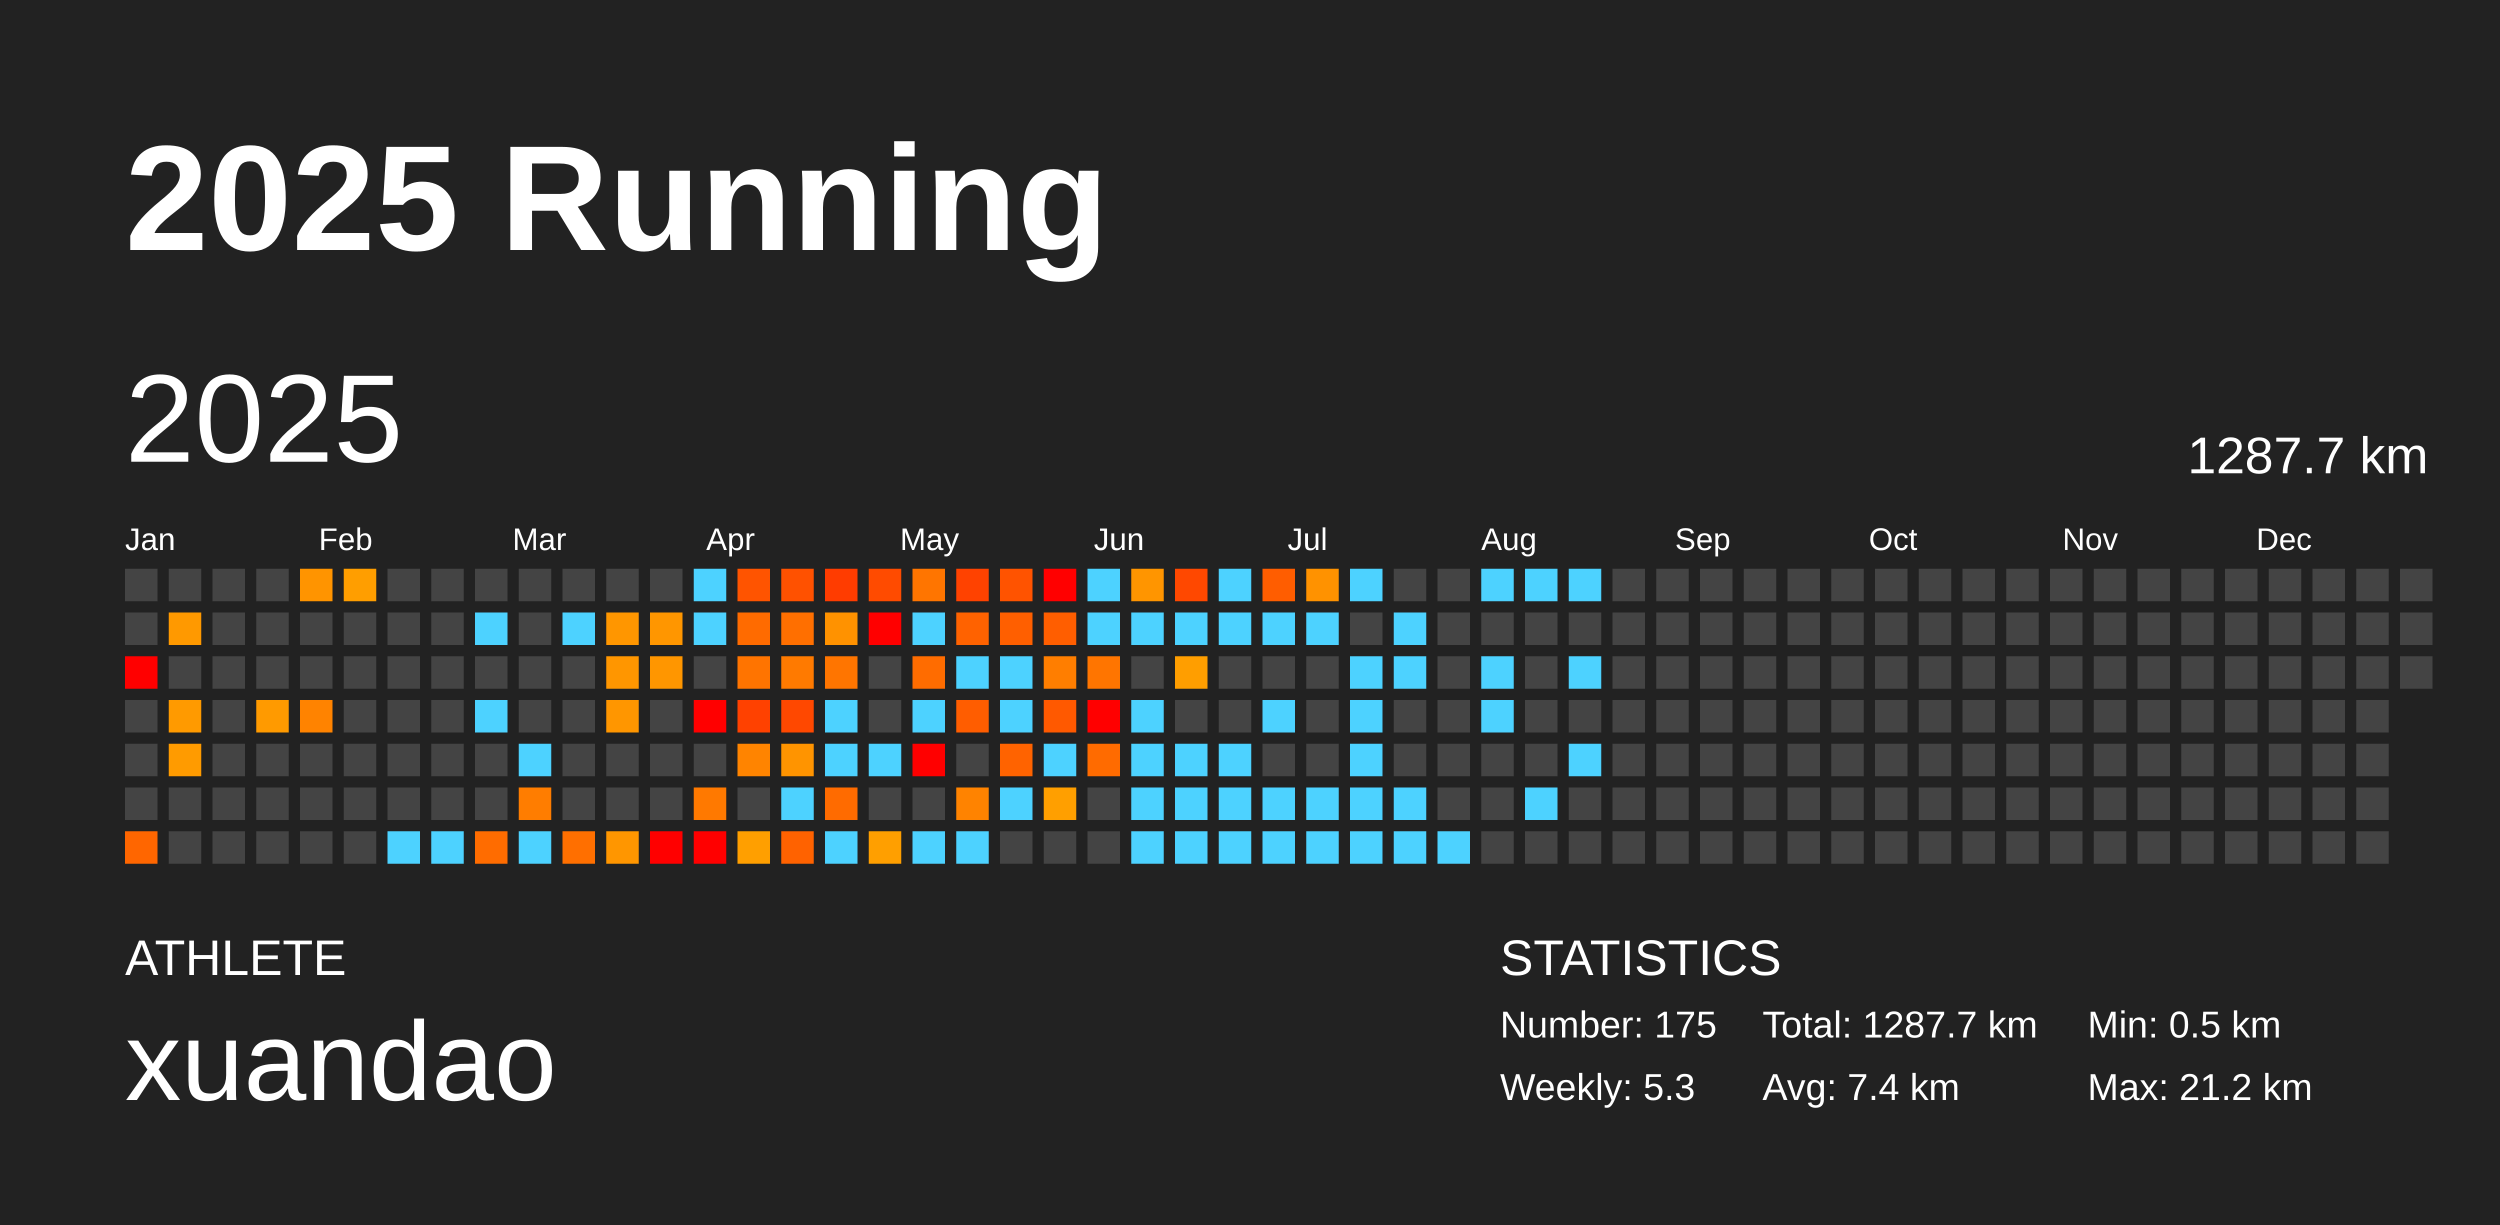
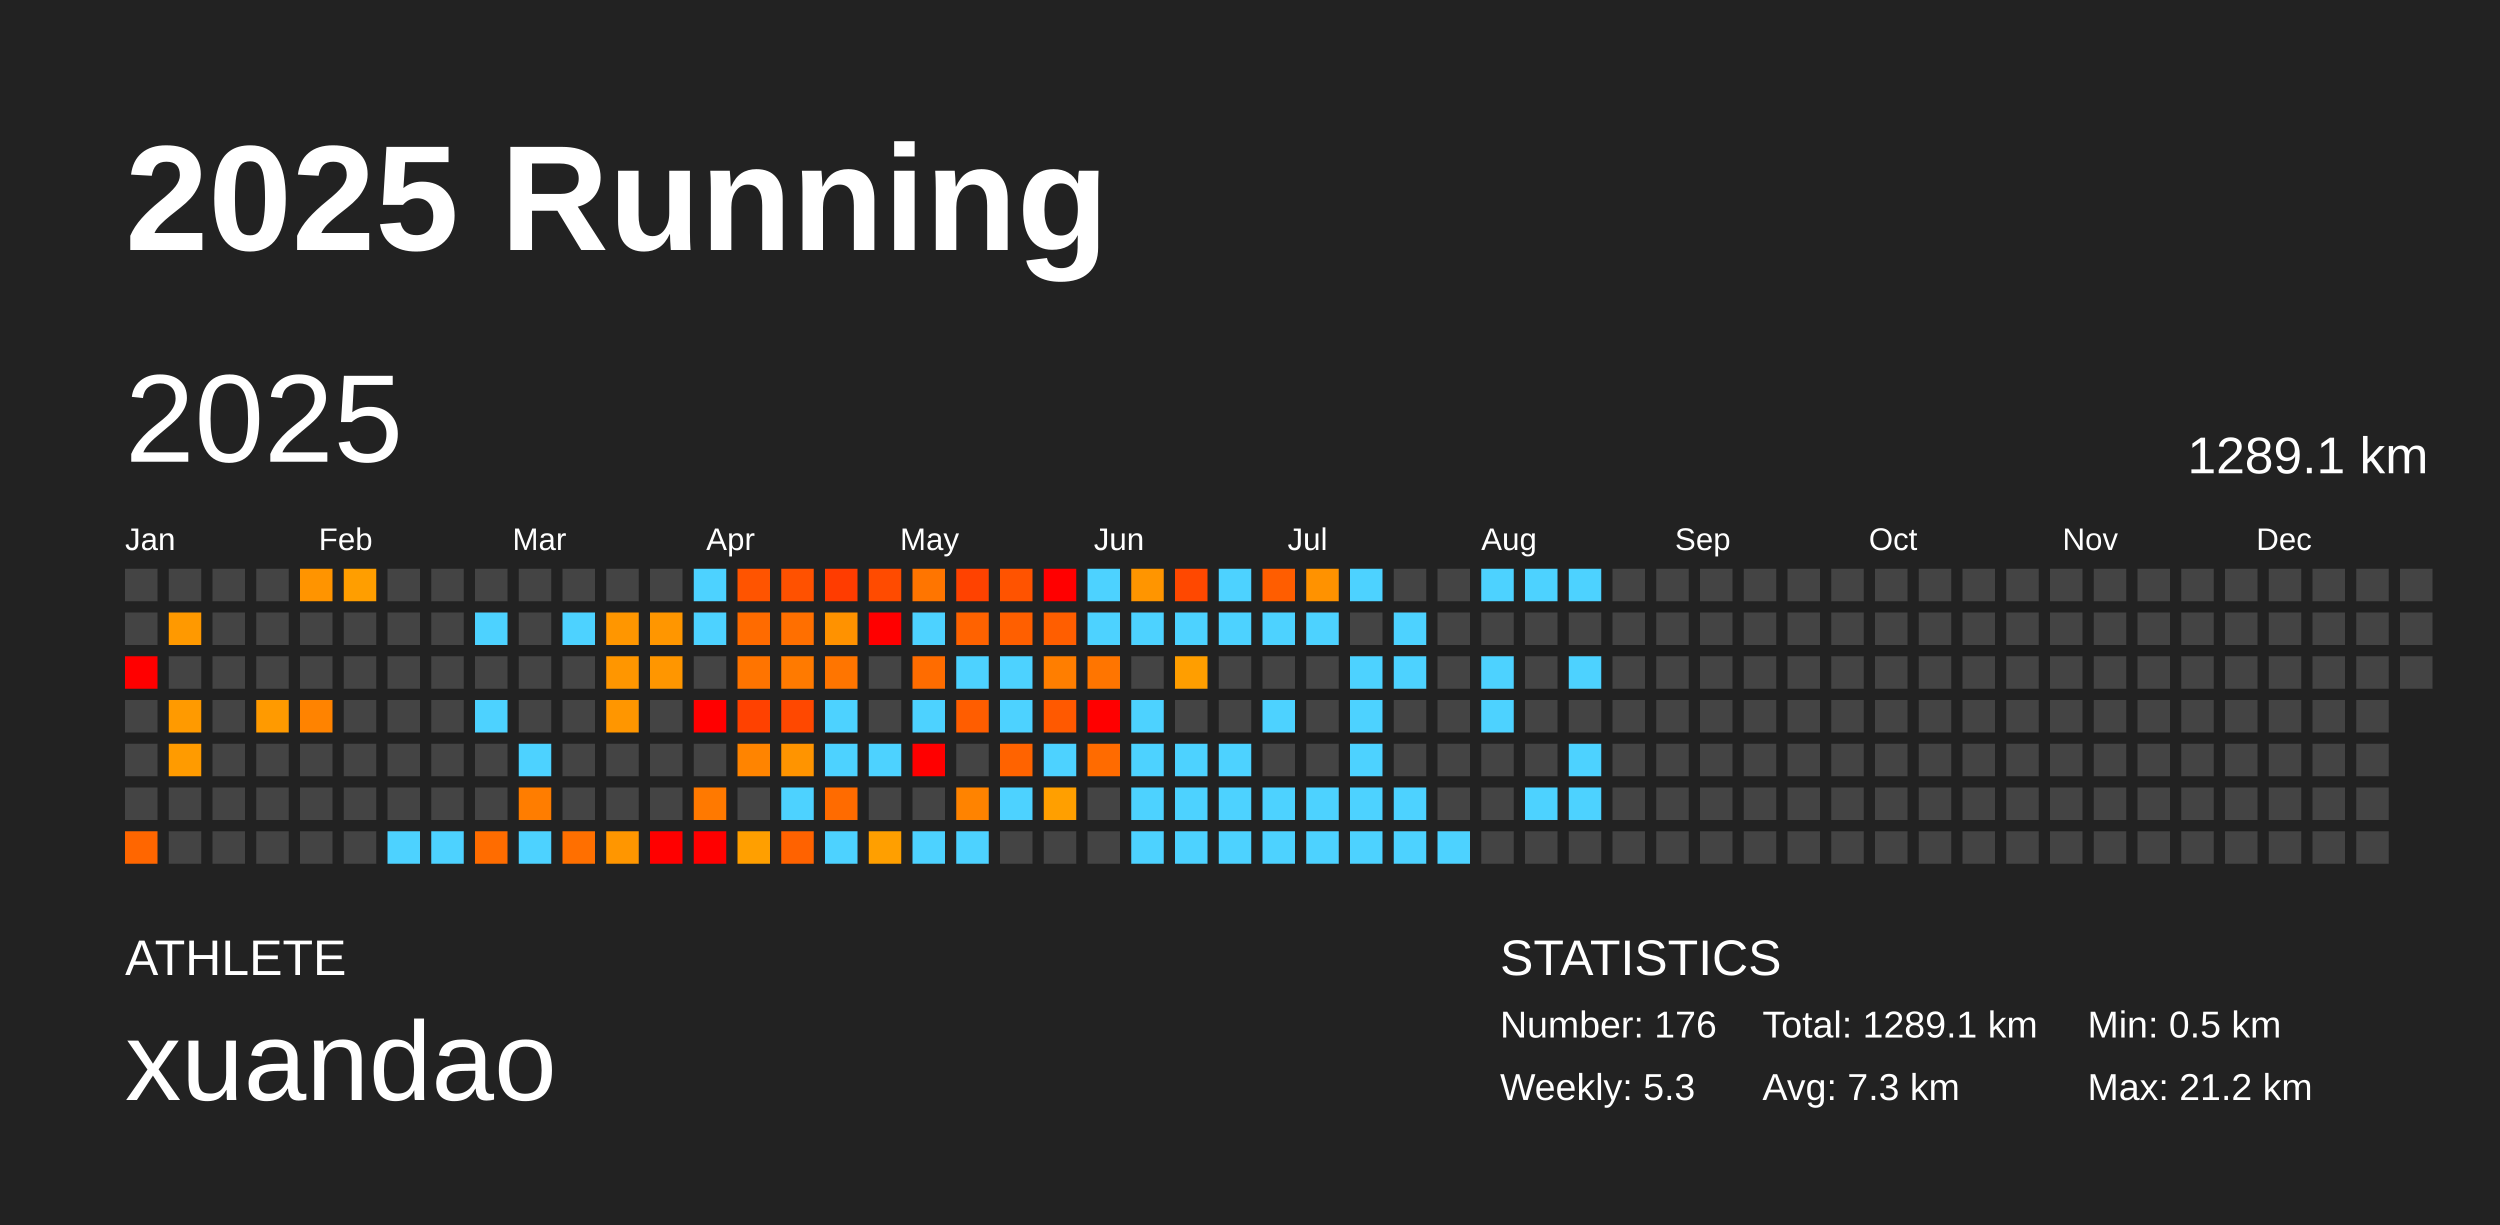
<svg xmlns="http://www.w3.org/2000/svg" baseProfile="full" height="98mm" version="1.1" viewBox="0,0,200,98" width="200mm">
  <defs />
  <rect fill="#222222" height="98" width="200" x="0" y="0" />
  <text fill="#FFFFFF" style="font-size:12px; font-family:Arial; font-weight:bold;" x="10" y="20">2025 Running</text>
  <text fill="#FFFFFF" style="font-size:4px; font-family:Arial" x="10" y="78">ATHLETE</text>
  <text fill="#FFFFFF" style="font-size:9px; font-family:Arial" x="10" y="88">xuandao</text>
  <text fill="#FFFFFF" style="font-size:4px; font-family:Arial" x="120" y="78">STATISTICS</text>
-   <text fill="#FFFFFF" style="font-size:3px; font-family:Arial" x="120" y="83">Number: 175</text>
+   <text fill="#FFFFFF" style="font-size:3px; font-family:Arial" x="120" y="83">Number: 176</text>
  <text fill="#FFFFFF" style="font-size:3px; font-family:Arial" x="120" y="88">Weekly: 5.3</text>
-   <text fill="#FFFFFF" style="font-size:3px; font-family:Arial" x="141" y="83">Total: 1287.7 km</text>
-   <text fill="#FFFFFF" style="font-size:3px; font-family:Arial" x="141" y="88">Avg: 7.4 km</text>
+   <text fill="#FFFFFF" style="font-size:3px; font-family:Arial" x="141" y="83">Total: 1289.1 km</text>
+   <text fill="#FFFFFF" style="font-size:3px; font-family:Arial" x="141" y="88">Avg: 7.3 km</text>
  <text fill="#FFFFFF" style="font-size:3px; font-family:Arial" x="167" y="83">Min: 0.5 km</text>
  <text fill="#FFFFFF" style="font-size:3px; font-family:Arial" x="167" y="88">Max: 21.2 km</text>
  <text dominant-baseline="hanging" fill="#FFFFFF" style="font-size:10.0px; font-family:Arial;" x="10" y="30">2025</text>
-   <text dominant-baseline="hanging" fill="#FFFFFF" style="font-size:4.125px; font-family:Arial;" x="175" y="35">1287.7 km</text>
+   <text dominant-baseline="hanging" fill="#FFFFFF" style="font-size:4.125px; font-family:Arial;" x="175" y="35">1289.1 km</text>
  <text fill="#FFFFFF" style="font-size:2.5px; font-family:Arial" x="10.0" y="44">Jan</text>
  <text fill="#FFFFFF" style="font-size:2.5px; font-family:Arial" x="25.5" y="44">Feb</text>
  <text fill="#FFFFFF" style="font-size:2.5px; font-family:Arial" x="41.0" y="44">Mar</text>
  <text fill="#FFFFFF" style="font-size:2.5px; font-family:Arial" x="56.5" y="44">Apr</text>
  <text fill="#FFFFFF" style="font-size:2.5px; font-family:Arial" x="72.0" y="44">May</text>
  <text fill="#FFFFFF" style="font-size:2.5px; font-family:Arial" x="87.5" y="44">Jun</text>
  <text fill="#FFFFFF" style="font-size:2.5px; font-family:Arial" x="103.0" y="44">Jul</text>
  <text fill="#FFFFFF" style="font-size:2.5px; font-family:Arial" x="118.5" y="44">Aug</text>
  <text fill="#FFFFFF" style="font-size:2.5px; font-family:Arial" x="134.0" y="44">Sep</text>
  <text fill="#FFFFFF" style="font-size:2.5px; font-family:Arial" x="149.5" y="44">Oct</text>
  <text fill="#FFFFFF" style="font-size:2.5px; font-family:Arial" x="165.0" y="44">Nov</text>
  <text fill="#FFFFFF" style="font-size:2.5px; font-family:Arial" x="180.5" y="44">Dec</text>
  <rect fill="#444444" height="2.6" width="2.6" x="10.0" y="45.5" />
  <rect fill="#444444" height="2.6" width="2.6" x="10.0" y="49.0" />
  <rect fill="red" height="2.6" width="2.6" x="10.0" y="52.5" />
  <rect fill="#444444" height="2.6" width="2.6" x="10.0" y="56.0" />
  <rect fill="#444444" height="2.6" width="2.6" x="10.0" y="59.5" />
  <rect fill="#444444" height="2.6" width="2.6" x="10.0" y="63.0" />
  <rect fill="#ff6600" height="2.6" width="2.6" x="10.0" y="66.5" />
  <rect fill="#444444" height="2.6" width="2.6" x="13.5" y="45.5" />
  <rect fill="#ff9900" height="2.6" width="2.6" x="13.5" y="49.0" />
  <rect fill="#444444" height="2.6" width="2.6" x="13.5" y="52.5" />
  <rect fill="#ff9a00" height="2.6" width="2.6" x="13.5" y="56.0" />
  <rect fill="#ff9b00" height="2.6" width="2.6" x="13.5" y="59.5" />
  <rect fill="#444444" height="2.6" width="2.6" x="13.5" y="63.0" />
  <rect fill="#444444" height="2.6" width="2.6" x="13.5" y="66.5" />
  <rect fill="#444444" height="2.6" width="2.6" x="17.0" y="45.5" />
  <rect fill="#444444" height="2.6" width="2.6" x="17.0" y="49.0" />
  <rect fill="#444444" height="2.6" width="2.6" x="17.0" y="52.5" />
  <rect fill="#444444" height="2.6" width="2.6" x="17.0" y="56.0" />
  <rect fill="#444444" height="2.6" width="2.6" x="17.0" y="59.5" />
  <rect fill="#444444" height="2.6" width="2.6" x="17.0" y="63.0" />
  <rect fill="#444444" height="2.6" width="2.6" x="17.0" y="66.5" />
  <rect fill="#444444" height="2.6" width="2.6" x="20.5" y="45.5" />
  <rect fill="#444444" height="2.6" width="2.6" x="20.5" y="49.0" />
  <rect fill="#444444" height="2.6" width="2.6" x="20.5" y="52.5" />
  <rect fill="#ff9a00" height="2.6" width="2.6" x="20.5" y="56.0" />
  <rect fill="#444444" height="2.6" width="2.6" x="20.5" y="59.5" />
  <rect fill="#444444" height="2.6" width="2.6" x="20.5" y="63.0" />
  <rect fill="#444444" height="2.6" width="2.6" x="20.5" y="66.5" />
  <rect fill="#ff9400" height="2.6" width="2.6" x="24.0" y="45.5" />
  <rect fill="#444444" height="2.6" width="2.6" x="24.0" y="49.0" />
  <rect fill="#444444" height="2.6" width="2.6" x="24.0" y="52.5" />
  <rect fill="#ff8300" height="2.6" width="2.6" x="24.0" y="56.0" />
  <rect fill="#444444" height="2.6" width="2.6" x="24.0" y="59.5" />
  <rect fill="#444444" height="2.6" width="2.6" x="24.0" y="63.0" />
  <rect fill="#444444" height="2.6" width="2.6" x="24.0" y="66.5" />
  <rect fill="#ff9e00" height="2.6" width="2.6" x="27.5" y="45.5" />
  <rect fill="#444444" height="2.6" width="2.6" x="27.5" y="49.0" />
  <rect fill="#444444" height="2.6" width="2.6" x="27.5" y="52.5" />
  <rect fill="#444444" height="2.6" width="2.6" x="27.5" y="56.0" />
  <rect fill="#444444" height="2.6" width="2.6" x="27.5" y="59.5" />
  <rect fill="#444444" height="2.6" width="2.6" x="27.5" y="63.0" />
  <rect fill="#444444" height="2.6" width="2.6" x="27.5" y="66.5" />
  <rect fill="#444444" height="2.6" width="2.6" x="31.0" y="45.5" />
  <rect fill="#444444" height="2.6" width="2.6" x="31.0" y="49.0" />
  <rect fill="#444444" height="2.6" width="2.6" x="31.0" y="52.5" />
  <rect fill="#444444" height="2.6" width="2.6" x="31.0" y="56.0" />
  <rect fill="#444444" height="2.6" width="2.6" x="31.0" y="59.5" />
  <rect fill="#444444" height="2.6" width="2.6" x="31.0" y="63.0" />
  <rect fill="#4dd2ff" height="2.6" width="2.6" x="31.0" y="66.5" />
  <rect fill="#444444" height="2.6" width="2.6" x="34.5" y="45.5" />
  <rect fill="#444444" height="2.6" width="2.6" x="34.5" y="49.0" />
  <rect fill="#444444" height="2.6" width="2.6" x="34.5" y="52.5" />
  <rect fill="#444444" height="2.6" width="2.6" x="34.5" y="56.0" />
  <rect fill="#444444" height="2.6" width="2.6" x="34.5" y="59.5" />
  <rect fill="#444444" height="2.6" width="2.6" x="34.5" y="63.0" />
  <rect fill="#4dd2ff" height="2.6" width="2.6" x="34.5" y="66.5" />
  <rect fill="#444444" height="2.6" width="2.6" x="38.0" y="45.5" />
  <rect fill="#4dd2ff" height="2.6" width="2.6" x="38.0" y="49.0" />
  <rect fill="#444444" height="2.6" width="2.6" x="38.0" y="52.5" />
  <rect fill="#4dd2ff" height="2.6" width="2.6" x="38.0" y="56.0" />
  <rect fill="#444444" height="2.6" width="2.6" x="38.0" y="59.5" />
  <rect fill="#444444" height="2.6" width="2.6" x="38.0" y="63.0" />
  <rect fill="#ff6c00" height="2.6" width="2.6" x="38.0" y="66.5" />
  <rect fill="#444444" height="2.6" width="2.6" x="41.5" y="45.5" />
  <rect fill="#444444" height="2.6" width="2.6" x="41.5" y="49.0" />
  <rect fill="#444444" height="2.6" width="2.6" x="41.5" y="52.5" />
  <rect fill="#444444" height="2.6" width="2.6" x="41.5" y="56.0" />
  <rect fill="#4dd2ff" height="2.6" width="2.6" x="41.5" y="59.5" />
  <rect fill="#ff7d00" height="2.6" width="2.6" x="41.5" y="63.0" />
  <rect fill="#4dd2ff" height="2.6" width="2.6" x="41.5" y="66.5" />
  <rect fill="#444444" height="2.6" width="2.6" x="45.0" y="45.5" />
  <rect fill="#4dd2ff" height="2.6" width="2.6" x="45.0" y="49.0" />
  <rect fill="#444444" height="2.6" width="2.6" x="45.0" y="52.5" />
  <rect fill="#444444" height="2.6" width="2.6" x="45.0" y="56.0" />
  <rect fill="#444444" height="2.6" width="2.6" x="45.0" y="59.5" />
  <rect fill="#444444" height="2.6" width="2.6" x="45.0" y="63.0" />
  <rect fill="#ff6f00" height="2.6" width="2.6" x="45.0" y="66.5" />
  <rect fill="#444444" height="2.6" width="2.6" x="48.5" y="45.5" />
  <rect fill="#ff9600" height="2.6" width="2.6" x="48.5" y="49.0" />
  <rect fill="#ff9600" height="2.6" width="2.6" x="48.5" y="52.5" />
  <rect fill="#ff9600" height="2.6" width="2.6" x="48.5" y="56.0" />
  <rect fill="#444444" height="2.6" width="2.6" x="48.5" y="59.5" />
  <rect fill="#444444" height="2.6" width="2.6" x="48.5" y="63.0" />
  <rect fill="#ff9600" height="2.6" width="2.6" x="48.5" y="66.5" />
  <rect fill="#444444" height="2.6" width="2.6" x="52.0" y="45.5" />
  <rect fill="#ff9600" height="2.6" width="2.6" x="52.0" y="49.0" />
  <rect fill="#ff9600" height="2.6" width="2.6" x="52.0" y="52.5" />
  <rect fill="#444444" height="2.6" width="2.6" x="52.0" y="56.0" />
  <rect fill="#444444" height="2.6" width="2.6" x="52.0" y="59.5" />
  <rect fill="#444444" height="2.6" width="2.6" x="52.0" y="63.0" />
  <rect fill="red" height="2.6" width="2.6" x="52.0" y="66.5" />
  <rect fill="#4dd2ff" height="2.6" width="2.6" x="55.5" y="45.5" />
  <rect fill="#4dd2ff" height="2.6" width="2.6" x="55.5" y="49.0" />
  <rect fill="#444444" height="2.6" width="2.6" x="55.5" y="52.5" />
  <rect fill="red" height="2.6" width="2.6" x="55.5" y="56.0" />
  <rect fill="#444444" height="2.6" width="2.6" x="55.5" y="59.5" />
  <rect fill="#ff7900" height="2.6" width="2.6" x="55.5" y="63.0" />
  <rect fill="red" height="2.6" width="2.6" x="55.5" y="66.5" />
  <rect fill="#ff5400" height="2.6" width="2.6" x="59.0" y="45.5" />
  <rect fill="#ff6b00" height="2.6" width="2.6" x="59.0" y="49.0" />
  <rect fill="#ff7400" height="2.6" width="2.6" x="59.0" y="52.5" />
  <rect fill="#ff4100" height="2.6" width="2.6" x="59.0" y="56.0" />
  <rect fill="#ff8400" height="2.6" width="2.6" x="59.0" y="59.5" />
  <rect fill="#444444" height="2.6" width="2.6" x="59.0" y="63.0" />
  <rect fill="#ff9f00" height="2.6" width="2.6" x="59.0" y="66.5" />
  <rect fill="#ff5100" height="2.6" width="2.6" x="62.5" y="45.5" />
  <rect fill="#ff6f00" height="2.6" width="2.6" x="62.5" y="49.0" />
  <rect fill="#ff7a00" height="2.6" width="2.6" x="62.5" y="52.5" />
  <rect fill="#ff4800" height="2.6" width="2.6" x="62.5" y="56.0" />
  <rect fill="#ff9400" height="2.6" width="2.6" x="62.5" y="59.5" />
  <rect fill="#4dd2ff" height="2.6" width="2.6" x="62.5" y="63.0" />
  <rect fill="#ff6200" height="2.6" width="2.6" x="62.5" y="66.5" />
  <rect fill="#ff3c00" height="2.6" width="2.6" x="66.0" y="45.5" />
  <rect fill="#ff9200" height="2.6" width="2.6" x="66.0" y="49.0" />
  <rect fill="#ff7500" height="2.6" width="2.6" x="66.0" y="52.5" />
  <rect fill="#4dd2ff" height="2.6" width="2.6" x="66.0" y="56.0" />
  <rect fill="#4dd2ff" height="2.6" width="2.6" x="66.0" y="59.5" />
  <rect fill="#ff6b00" height="2.6" width="2.6" x="66.0" y="63.0" />
  <rect fill="#4dd2ff" height="2.6" width="2.6" x="66.0" y="66.5" />
  <rect fill="#ff4b00" height="2.6" width="2.6" x="69.5" y="45.5" />
  <rect fill="red" height="2.6" width="2.6" x="69.5" y="49.0" />
  <rect fill="#444444" height="2.6" width="2.6" x="69.5" y="52.5" />
  <rect fill="#444444" height="2.6" width="2.6" x="69.5" y="56.0" />
  <rect fill="#4dd2ff" height="2.6" width="2.6" x="69.5" y="59.5" />
  <rect fill="#444444" height="2.6" width="2.6" x="69.5" y="63.0" />
  <rect fill="#ff9f00" height="2.6" width="2.6" x="69.5" y="66.5" />
  <rect fill="#ff7500" height="2.6" width="2.6" x="73.0" y="45.5" />
  <rect fill="#4dd2ff" height="2.6" width="2.6" x="73.0" y="49.0" />
  <rect fill="#ff6c00" height="2.6" width="2.6" x="73.0" y="52.5" />
  <rect fill="#4dd2ff" height="2.6" width="2.6" x="73.0" y="56.0" />
  <rect fill="red" height="2.6" width="2.6" x="73.0" y="59.5" />
  <rect fill="#444444" height="2.6" width="2.6" x="73.0" y="63.0" />
  <rect fill="#4dd2ff" height="2.6" width="2.6" x="73.0" y="66.5" />
  <rect fill="#ff4200" height="2.6" width="2.6" x="76.5" y="45.5" />
  <rect fill="#ff6200" height="2.6" width="2.6" x="76.5" y="49.0" />
  <rect fill="#4dd2ff" height="2.6" width="2.6" x="76.5" y="52.5" />
  <rect fill="#ff5d00" height="2.6" width="2.6" x="76.5" y="56.0" />
  <rect fill="#444444" height="2.6" width="2.6" x="76.5" y="59.5" />
  <rect fill="#ff8300" height="2.6" width="2.6" x="76.5" y="63.0" />
  <rect fill="#4dd2ff" height="2.6" width="2.6" x="76.5" y="66.5" />
  <rect fill="#ff5300" height="2.6" width="2.6" x="80.0" y="45.5" />
  <rect fill="#ff5f00" height="2.6" width="2.6" x="80.0" y="49.0" />
  <rect fill="#4dd2ff" height="2.6" width="2.6" x="80.0" y="52.5" />
  <rect fill="#4dd2ff" height="2.6" width="2.6" x="80.0" y="56.0" />
  <rect fill="#ff6300" height="2.6" width="2.6" x="80.0" y="59.5" />
  <rect fill="#4dd2ff" height="2.6" width="2.6" x="80.0" y="63.0" />
  <rect fill="#444444" height="2.6" width="2.6" x="80.0" y="66.5" />
  <rect fill="red" height="2.6" width="2.6" x="83.5" y="45.5" />
  <rect fill="#ff5e00" height="2.6" width="2.6" x="83.5" y="49.0" />
  <rect fill="#ff7e00" height="2.6" width="2.6" x="83.5" y="52.5" />
  <rect fill="#ff5900" height="2.6" width="2.6" x="83.5" y="56.0" />
  <rect fill="#4dd2ff" height="2.6" width="2.6" x="83.5" y="59.5" />
  <rect fill="#ff9f00" height="2.6" width="2.6" x="83.5" y="63.0" />
  <rect fill="#444444" height="2.6" width="2.6" x="83.5" y="66.5" />
  <rect fill="#4dd2ff" height="2.6" width="2.6" x="87.0" y="45.5" />
  <rect fill="#4dd2ff" height="2.6" width="2.6" x="87.0" y="49.0" />
  <rect fill="#ff7500" height="2.6" width="2.6" x="87.0" y="52.5" />
  <rect fill="red" height="2.6" width="2.6" x="87.0" y="56.0" />
  <rect fill="#ff6b00" height="2.6" width="2.6" x="87.0" y="59.5" />
  <rect fill="#444444" height="2.6" width="2.6" x="87.0" y="63.0" />
  <rect fill="#444444" height="2.6" width="2.6" x="87.0" y="66.5" />
  <rect fill="#ff9500" height="2.6" width="2.6" x="90.5" y="45.5" />
  <rect fill="#4dd2ff" height="2.6" width="2.6" x="90.5" y="49.0" />
  <rect fill="#444444" height="2.6" width="2.6" x="90.5" y="52.5" />
  <rect fill="#4dd2ff" height="2.6" width="2.6" x="90.5" y="56.0" />
  <rect fill="#4dd2ff" height="2.6" width="2.6" x="90.5" y="59.5" />
  <rect fill="#4dd2ff" height="2.6" width="2.6" x="90.5" y="63.0" />
  <rect fill="#4dd2ff" height="2.6" width="2.6" x="90.5" y="66.5" />
  <rect fill="#ff4800" height="2.6" width="2.6" x="94.0" y="45.5" />
  <rect fill="#4dd2ff" height="2.6" width="2.6" x="94.0" y="49.0" />
  <rect fill="#ff9e00" height="2.6" width="2.6" x="94.0" y="52.5" />
  <rect fill="#444444" height="2.6" width="2.6" x="94.0" y="56.0" />
  <rect fill="#4dd2ff" height="2.6" width="2.6" x="94.0" y="59.5" />
  <rect fill="#4dd2ff" height="2.6" width="2.6" x="94.0" y="63.0" />
  <rect fill="#4dd2ff" height="2.6" width="2.6" x="94.0" y="66.5" />
  <rect fill="#4dd2ff" height="2.6" width="2.6" x="97.5" y="45.5" />
  <rect fill="#4dd2ff" height="2.6" width="2.6" x="97.5" y="49.0" />
  <rect fill="#444444" height="2.6" width="2.6" x="97.5" y="52.5" />
  <rect fill="#444444" height="2.6" width="2.6" x="97.5" y="56.0" />
  <rect fill="#4dd2ff" height="2.6" width="2.6" x="97.5" y="59.5" />
  <rect fill="#4dd2ff" height="2.6" width="2.6" x="97.5" y="63.0" />
  <rect fill="#4dd2ff" height="2.6" width="2.6" x="97.5" y="66.5" />
  <rect fill="#ff5d00" height="2.6" width="2.6" x="101.0" y="45.5" />
  <rect fill="#4dd2ff" height="2.6" width="2.6" x="101.0" y="49.0" />
  <rect fill="#444444" height="2.6" width="2.6" x="101.0" y="52.5" />
  <rect fill="#4dd2ff" height="2.6" width="2.6" x="101.0" y="56.0" />
  <rect fill="#444444" height="2.6" width="2.6" x="101.0" y="59.5" />
  <rect fill="#4dd2ff" height="2.6" width="2.6" x="101.0" y="63.0" />
  <rect fill="#4dd2ff" height="2.6" width="2.6" x="101.0" y="66.5" />
  <rect fill="#ff9200" height="2.6" width="2.6" x="104.5" y="45.5" />
  <rect fill="#4dd2ff" height="2.6" width="2.6" x="104.5" y="49.0" />
  <rect fill="#444444" height="2.6" width="2.6" x="104.5" y="52.5" />
  <rect fill="#444444" height="2.6" width="2.6" x="104.5" y="56.0" />
  <rect fill="#444444" height="2.6" width="2.6" x="104.5" y="59.5" />
  <rect fill="#4dd2ff" height="2.6" width="2.6" x="104.5" y="63.0" />
  <rect fill="#4dd2ff" height="2.6" width="2.6" x="104.5" y="66.5" />
  <rect fill="#4dd2ff" height="2.6" width="2.6" x="108.0" y="45.5" />
  <rect fill="#444444" height="2.6" width="2.6" x="108.0" y="49.0" />
  <rect fill="#4dd2ff" height="2.6" width="2.6" x="108.0" y="52.5" />
  <rect fill="#4dd2ff" height="2.6" width="2.6" x="108.0" y="56.0" />
  <rect fill="#4dd2ff" height="2.6" width="2.6" x="108.0" y="59.5" />
  <rect fill="#4dd2ff" height="2.6" width="2.6" x="108.0" y="63.0" />
  <rect fill="#4dd2ff" height="2.6" width="2.6" x="108.0" y="66.5" />
  <rect fill="#444444" height="2.6" width="2.6" x="111.5" y="45.5" />
  <rect fill="#4dd2ff" height="2.6" width="2.6" x="111.5" y="49.0" />
  <rect fill="#4dd2ff" height="2.6" width="2.6" x="111.5" y="52.5" />
  <rect fill="#444444" height="2.6" width="2.6" x="111.5" y="56.0" />
  <rect fill="#444444" height="2.6" width="2.6" x="111.5" y="59.5" />
  <rect fill="#4dd2ff" height="2.6" width="2.6" x="111.5" y="63.0" />
  <rect fill="#4dd2ff" height="2.6" width="2.6" x="111.5" y="66.5" />
  <rect fill="#444444" height="2.6" width="2.6" x="115.0" y="45.5" />
  <rect fill="#444444" height="2.6" width="2.6" x="115.0" y="49.0" />
  <rect fill="#444444" height="2.6" width="2.6" x="115.0" y="52.5" />
  <rect fill="#444444" height="2.6" width="2.6" x="115.0" y="56.0" />
  <rect fill="#444444" height="2.6" width="2.6" x="115.0" y="59.5" />
  <rect fill="#444444" height="2.6" width="2.6" x="115.0" y="63.0" />
  <rect fill="#4dd2ff" height="2.6" width="2.6" x="115.0" y="66.5" />
  <rect fill="#4dd2ff" height="2.6" width="2.6" x="118.5" y="45.5" />
  <rect fill="#444444" height="2.6" width="2.6" x="118.5" y="49.0" />
  <rect fill="#4dd2ff" height="2.6" width="2.6" x="118.5" y="52.5" />
  <rect fill="#4dd2ff" height="2.6" width="2.6" x="118.5" y="56.0" />
  <rect fill="#444444" height="2.6" width="2.6" x="118.5" y="59.5" />
  <rect fill="#444444" height="2.6" width="2.6" x="118.5" y="63.0" />
  <rect fill="#444444" height="2.6" width="2.6" x="118.5" y="66.5" />
  <rect fill="#4dd2ff" height="2.6" width="2.6" x="122.0" y="45.5" />
  <rect fill="#444444" height="2.6" width="2.6" x="122.0" y="49.0" />
  <rect fill="#444444" height="2.6" width="2.6" x="122.0" y="52.5" />
  <rect fill="#444444" height="2.6" width="2.6" x="122.0" y="56.0" />
  <rect fill="#444444" height="2.6" width="2.6" x="122.0" y="59.5" />
  <rect fill="#4dd2ff" height="2.6" width="2.6" x="122.0" y="63.0" />
  <rect fill="#444444" height="2.6" width="2.6" x="122.0" y="66.5" />
  <rect fill="#4dd2ff" height="2.6" width="2.6" x="125.5" y="45.5" />
  <rect fill="#444444" height="2.6" width="2.6" x="125.5" y="49.0" />
  <rect fill="#4dd2ff" height="2.6" width="2.6" x="125.5" y="52.5" />
  <rect fill="#444444" height="2.6" width="2.6" x="125.5" y="56.0" />
  <rect fill="#4dd2ff" height="2.6" width="2.6" x="125.5" y="59.5" />
-   <rect fill="#444444" height="2.6" width="2.6" x="125.5" y="63.0" />
+   <rect fill="#4dd2ff" height="2.6" width="2.6" x="125.5" y="63.0" />
  <rect fill="#444444" height="2.6" width="2.6" x="125.5" y="66.5" />
  <rect fill="#444444" height="2.6" width="2.6" x="129.0" y="45.5" />
  <rect fill="#444444" height="2.6" width="2.6" x="129.0" y="49.0" />
  <rect fill="#444444" height="2.6" width="2.6" x="129.0" y="52.5" />
  <rect fill="#444444" height="2.6" width="2.6" x="129.0" y="56.0" />
  <rect fill="#444444" height="2.6" width="2.6" x="129.0" y="59.5" />
  <rect fill="#444444" height="2.6" width="2.6" x="129.0" y="63.0" />
  <rect fill="#444444" height="2.6" width="2.6" x="129.0" y="66.5" />
  <rect fill="#444444" height="2.6" width="2.6" x="132.5" y="45.5" />
  <rect fill="#444444" height="2.6" width="2.6" x="132.5" y="49.0" />
  <rect fill="#444444" height="2.6" width="2.6" x="132.5" y="52.5" />
  <rect fill="#444444" height="2.6" width="2.6" x="132.5" y="56.0" />
  <rect fill="#444444" height="2.6" width="2.6" x="132.5" y="59.5" />
  <rect fill="#444444" height="2.6" width="2.6" x="132.5" y="63.0" />
  <rect fill="#444444" height="2.6" width="2.6" x="132.5" y="66.5" />
  <rect fill="#444444" height="2.6" width="2.6" x="136.0" y="45.5" />
  <rect fill="#444444" height="2.6" width="2.6" x="136.0" y="49.0" />
  <rect fill="#444444" height="2.6" width="2.6" x="136.0" y="52.5" />
  <rect fill="#444444" height="2.6" width="2.6" x="136.0" y="56.0" />
  <rect fill="#444444" height="2.6" width="2.6" x="136.0" y="59.5" />
  <rect fill="#444444" height="2.6" width="2.6" x="136.0" y="63.0" />
  <rect fill="#444444" height="2.6" width="2.6" x="136.0" y="66.5" />
  <rect fill="#444444" height="2.6" width="2.6" x="139.5" y="45.5" />
  <rect fill="#444444" height="2.6" width="2.6" x="139.5" y="49.0" />
  <rect fill="#444444" height="2.6" width="2.6" x="139.5" y="52.5" />
  <rect fill="#444444" height="2.6" width="2.6" x="139.5" y="56.0" />
  <rect fill="#444444" height="2.6" width="2.6" x="139.5" y="59.5" />
  <rect fill="#444444" height="2.6" width="2.6" x="139.5" y="63.0" />
  <rect fill="#444444" height="2.6" width="2.6" x="139.5" y="66.5" />
  <rect fill="#444444" height="2.6" width="2.6" x="143.0" y="45.5" />
  <rect fill="#444444" height="2.6" width="2.6" x="143.0" y="49.0" />
  <rect fill="#444444" height="2.6" width="2.6" x="143.0" y="52.5" />
  <rect fill="#444444" height="2.6" width="2.6" x="143.0" y="56.0" />
  <rect fill="#444444" height="2.6" width="2.6" x="143.0" y="59.5" />
  <rect fill="#444444" height="2.6" width="2.6" x="143.0" y="63.0" />
  <rect fill="#444444" height="2.6" width="2.6" x="143.0" y="66.5" />
  <rect fill="#444444" height="2.6" width="2.6" x="146.5" y="45.5" />
  <rect fill="#444444" height="2.6" width="2.6" x="146.5" y="49.0" />
  <rect fill="#444444" height="2.6" width="2.6" x="146.5" y="52.5" />
  <rect fill="#444444" height="2.6" width="2.6" x="146.5" y="56.0" />
  <rect fill="#444444" height="2.6" width="2.6" x="146.5" y="59.5" />
  <rect fill="#444444" height="2.6" width="2.6" x="146.5" y="63.0" />
  <rect fill="#444444" height="2.6" width="2.6" x="146.5" y="66.5" />
  <rect fill="#444444" height="2.6" width="2.6" x="150.0" y="45.5" />
  <rect fill="#444444" height="2.6" width="2.6" x="150.0" y="49.0" />
  <rect fill="#444444" height="2.6" width="2.6" x="150.0" y="52.5" />
  <rect fill="#444444" height="2.6" width="2.6" x="150.0" y="56.0" />
  <rect fill="#444444" height="2.6" width="2.6" x="150.0" y="59.5" />
  <rect fill="#444444" height="2.6" width="2.6" x="150.0" y="63.0" />
  <rect fill="#444444" height="2.6" width="2.6" x="150.0" y="66.5" />
  <rect fill="#444444" height="2.6" width="2.6" x="153.5" y="45.5" />
  <rect fill="#444444" height="2.6" width="2.6" x="153.5" y="49.0" />
  <rect fill="#444444" height="2.6" width="2.6" x="153.5" y="52.5" />
  <rect fill="#444444" height="2.6" width="2.6" x="153.5" y="56.0" />
  <rect fill="#444444" height="2.6" width="2.6" x="153.5" y="59.5" />
  <rect fill="#444444" height="2.6" width="2.6" x="153.5" y="63.0" />
  <rect fill="#444444" height="2.6" width="2.6" x="153.5" y="66.5" />
  <rect fill="#444444" height="2.6" width="2.6" x="157.0" y="45.5" />
  <rect fill="#444444" height="2.6" width="2.6" x="157.0" y="49.0" />
  <rect fill="#444444" height="2.6" width="2.6" x="157.0" y="52.5" />
  <rect fill="#444444" height="2.6" width="2.6" x="157.0" y="56.0" />
  <rect fill="#444444" height="2.6" width="2.6" x="157.0" y="59.5" />
  <rect fill="#444444" height="2.6" width="2.6" x="157.0" y="63.0" />
  <rect fill="#444444" height="2.6" width="2.6" x="157.0" y="66.5" />
  <rect fill="#444444" height="2.6" width="2.6" x="160.5" y="45.5" />
  <rect fill="#444444" height="2.6" width="2.6" x="160.5" y="49.0" />
  <rect fill="#444444" height="2.6" width="2.6" x="160.5" y="52.5" />
  <rect fill="#444444" height="2.6" width="2.6" x="160.5" y="56.0" />
  <rect fill="#444444" height="2.6" width="2.6" x="160.5" y="59.5" />
  <rect fill="#444444" height="2.6" width="2.6" x="160.5" y="63.0" />
  <rect fill="#444444" height="2.6" width="2.6" x="160.5" y="66.5" />
  <rect fill="#444444" height="2.6" width="2.6" x="164.0" y="45.5" />
  <rect fill="#444444" height="2.6" width="2.6" x="164.0" y="49.0" />
  <rect fill="#444444" height="2.6" width="2.6" x="164.0" y="52.5" />
  <rect fill="#444444" height="2.6" width="2.6" x="164.0" y="56.0" />
  <rect fill="#444444" height="2.6" width="2.6" x="164.0" y="59.5" />
  <rect fill="#444444" height="2.6" width="2.6" x="164.0" y="63.0" />
  <rect fill="#444444" height="2.6" width="2.6" x="164.0" y="66.5" />
  <rect fill="#444444" height="2.6" width="2.6" x="167.5" y="45.5" />
  <rect fill="#444444" height="2.6" width="2.6" x="167.5" y="49.0" />
  <rect fill="#444444" height="2.6" width="2.6" x="167.5" y="52.5" />
  <rect fill="#444444" height="2.6" width="2.6" x="167.5" y="56.0" />
  <rect fill="#444444" height="2.6" width="2.6" x="167.5" y="59.5" />
  <rect fill="#444444" height="2.6" width="2.6" x="167.5" y="63.0" />
  <rect fill="#444444" height="2.6" width="2.6" x="167.5" y="66.5" />
  <rect fill="#444444" height="2.6" width="2.6" x="171.0" y="45.5" />
  <rect fill="#444444" height="2.6" width="2.6" x="171.0" y="49.0" />
  <rect fill="#444444" height="2.6" width="2.6" x="171.0" y="52.5" />
  <rect fill="#444444" height="2.6" width="2.6" x="171.0" y="56.0" />
  <rect fill="#444444" height="2.6" width="2.6" x="171.0" y="59.5" />
  <rect fill="#444444" height="2.6" width="2.6" x="171.0" y="63.0" />
  <rect fill="#444444" height="2.6" width="2.6" x="171.0" y="66.5" />
  <rect fill="#444444" height="2.6" width="2.6" x="174.5" y="45.5" />
  <rect fill="#444444" height="2.6" width="2.6" x="174.5" y="49.0" />
  <rect fill="#444444" height="2.6" width="2.6" x="174.5" y="52.5" />
  <rect fill="#444444" height="2.6" width="2.6" x="174.5" y="56.0" />
  <rect fill="#444444" height="2.6" width="2.6" x="174.5" y="59.5" />
  <rect fill="#444444" height="2.6" width="2.6" x="174.5" y="63.0" />
  <rect fill="#444444" height="2.6" width="2.6" x="174.5" y="66.5" />
  <rect fill="#444444" height="2.6" width="2.6" x="178.0" y="45.5" />
  <rect fill="#444444" height="2.6" width="2.6" x="178.0" y="49.0" />
  <rect fill="#444444" height="2.6" width="2.6" x="178.0" y="52.5" />
  <rect fill="#444444" height="2.6" width="2.6" x="178.0" y="56.0" />
  <rect fill="#444444" height="2.6" width="2.6" x="178.0" y="59.5" />
  <rect fill="#444444" height="2.6" width="2.6" x="178.0" y="63.0" />
  <rect fill="#444444" height="2.6" width="2.6" x="178.0" y="66.5" />
  <rect fill="#444444" height="2.6" width="2.6" x="181.5" y="45.5" />
  <rect fill="#444444" height="2.6" width="2.6" x="181.5" y="49.0" />
  <rect fill="#444444" height="2.6" width="2.6" x="181.5" y="52.5" />
  <rect fill="#444444" height="2.6" width="2.6" x="181.5" y="56.0" />
  <rect fill="#444444" height="2.6" width="2.6" x="181.5" y="59.5" />
  <rect fill="#444444" height="2.6" width="2.6" x="181.5" y="63.0" />
  <rect fill="#444444" height="2.6" width="2.6" x="181.5" y="66.5" />
  <rect fill="#444444" height="2.6" width="2.6" x="185.0" y="45.5" />
  <rect fill="#444444" height="2.6" width="2.6" x="185.0" y="49.0" />
  <rect fill="#444444" height="2.6" width="2.6" x="185.0" y="52.5" />
  <rect fill="#444444" height="2.6" width="2.6" x="185.0" y="56.0" />
  <rect fill="#444444" height="2.6" width="2.6" x="185.0" y="59.5" />
  <rect fill="#444444" height="2.6" width="2.6" x="185.0" y="63.0" />
  <rect fill="#444444" height="2.6" width="2.6" x="185.0" y="66.5" />
  <rect fill="#444444" height="2.6" width="2.6" x="188.5" y="45.5" />
  <rect fill="#444444" height="2.6" width="2.6" x="188.5" y="49.0" />
  <rect fill="#444444" height="2.6" width="2.6" x="188.5" y="52.5" />
  <rect fill="#444444" height="2.6" width="2.6" x="188.5" y="56.0" />
  <rect fill="#444444" height="2.6" width="2.6" x="188.5" y="59.5" />
  <rect fill="#444444" height="2.6" width="2.6" x="188.5" y="63.0" />
  <rect fill="#444444" height="2.6" width="2.6" x="188.5" y="66.5" />
  <rect fill="#444444" height="2.6" width="2.6" x="192.0" y="45.5" />
  <rect fill="#444444" height="2.6" width="2.6" x="192.0" y="49.0" />
  <rect fill="#444444" height="2.6" width="2.6" x="192.0" y="52.5" />
</svg>
